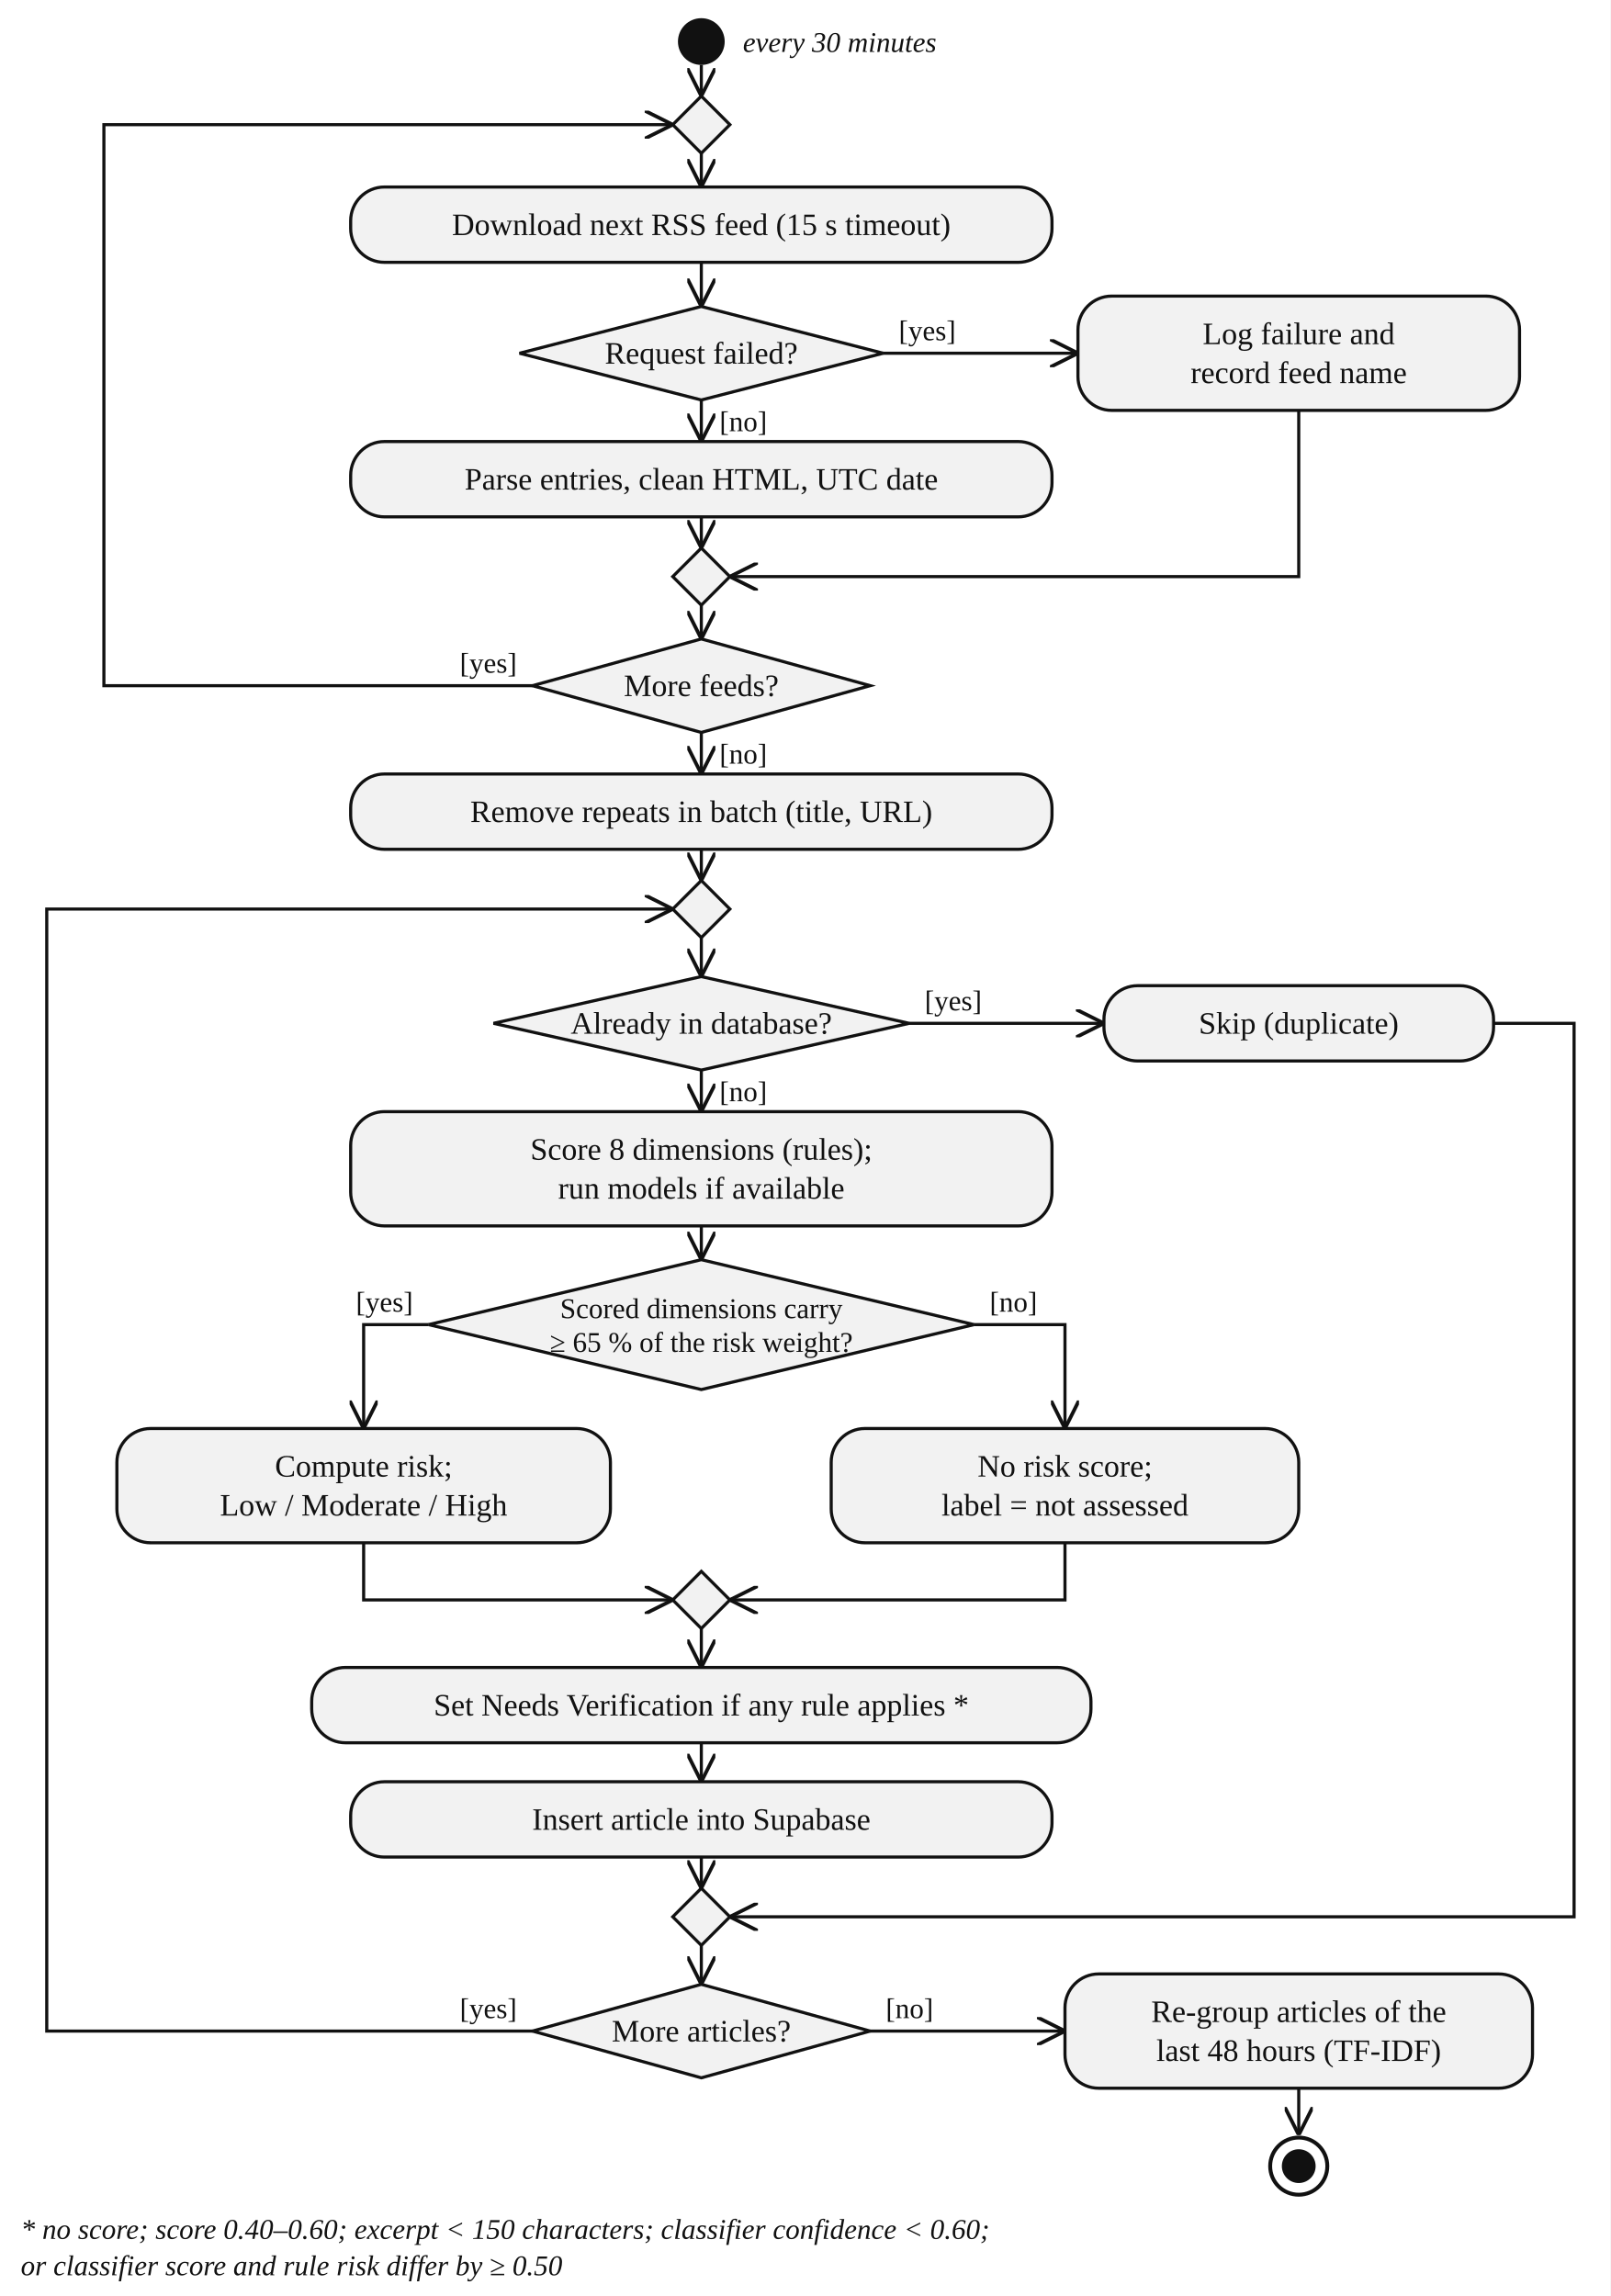
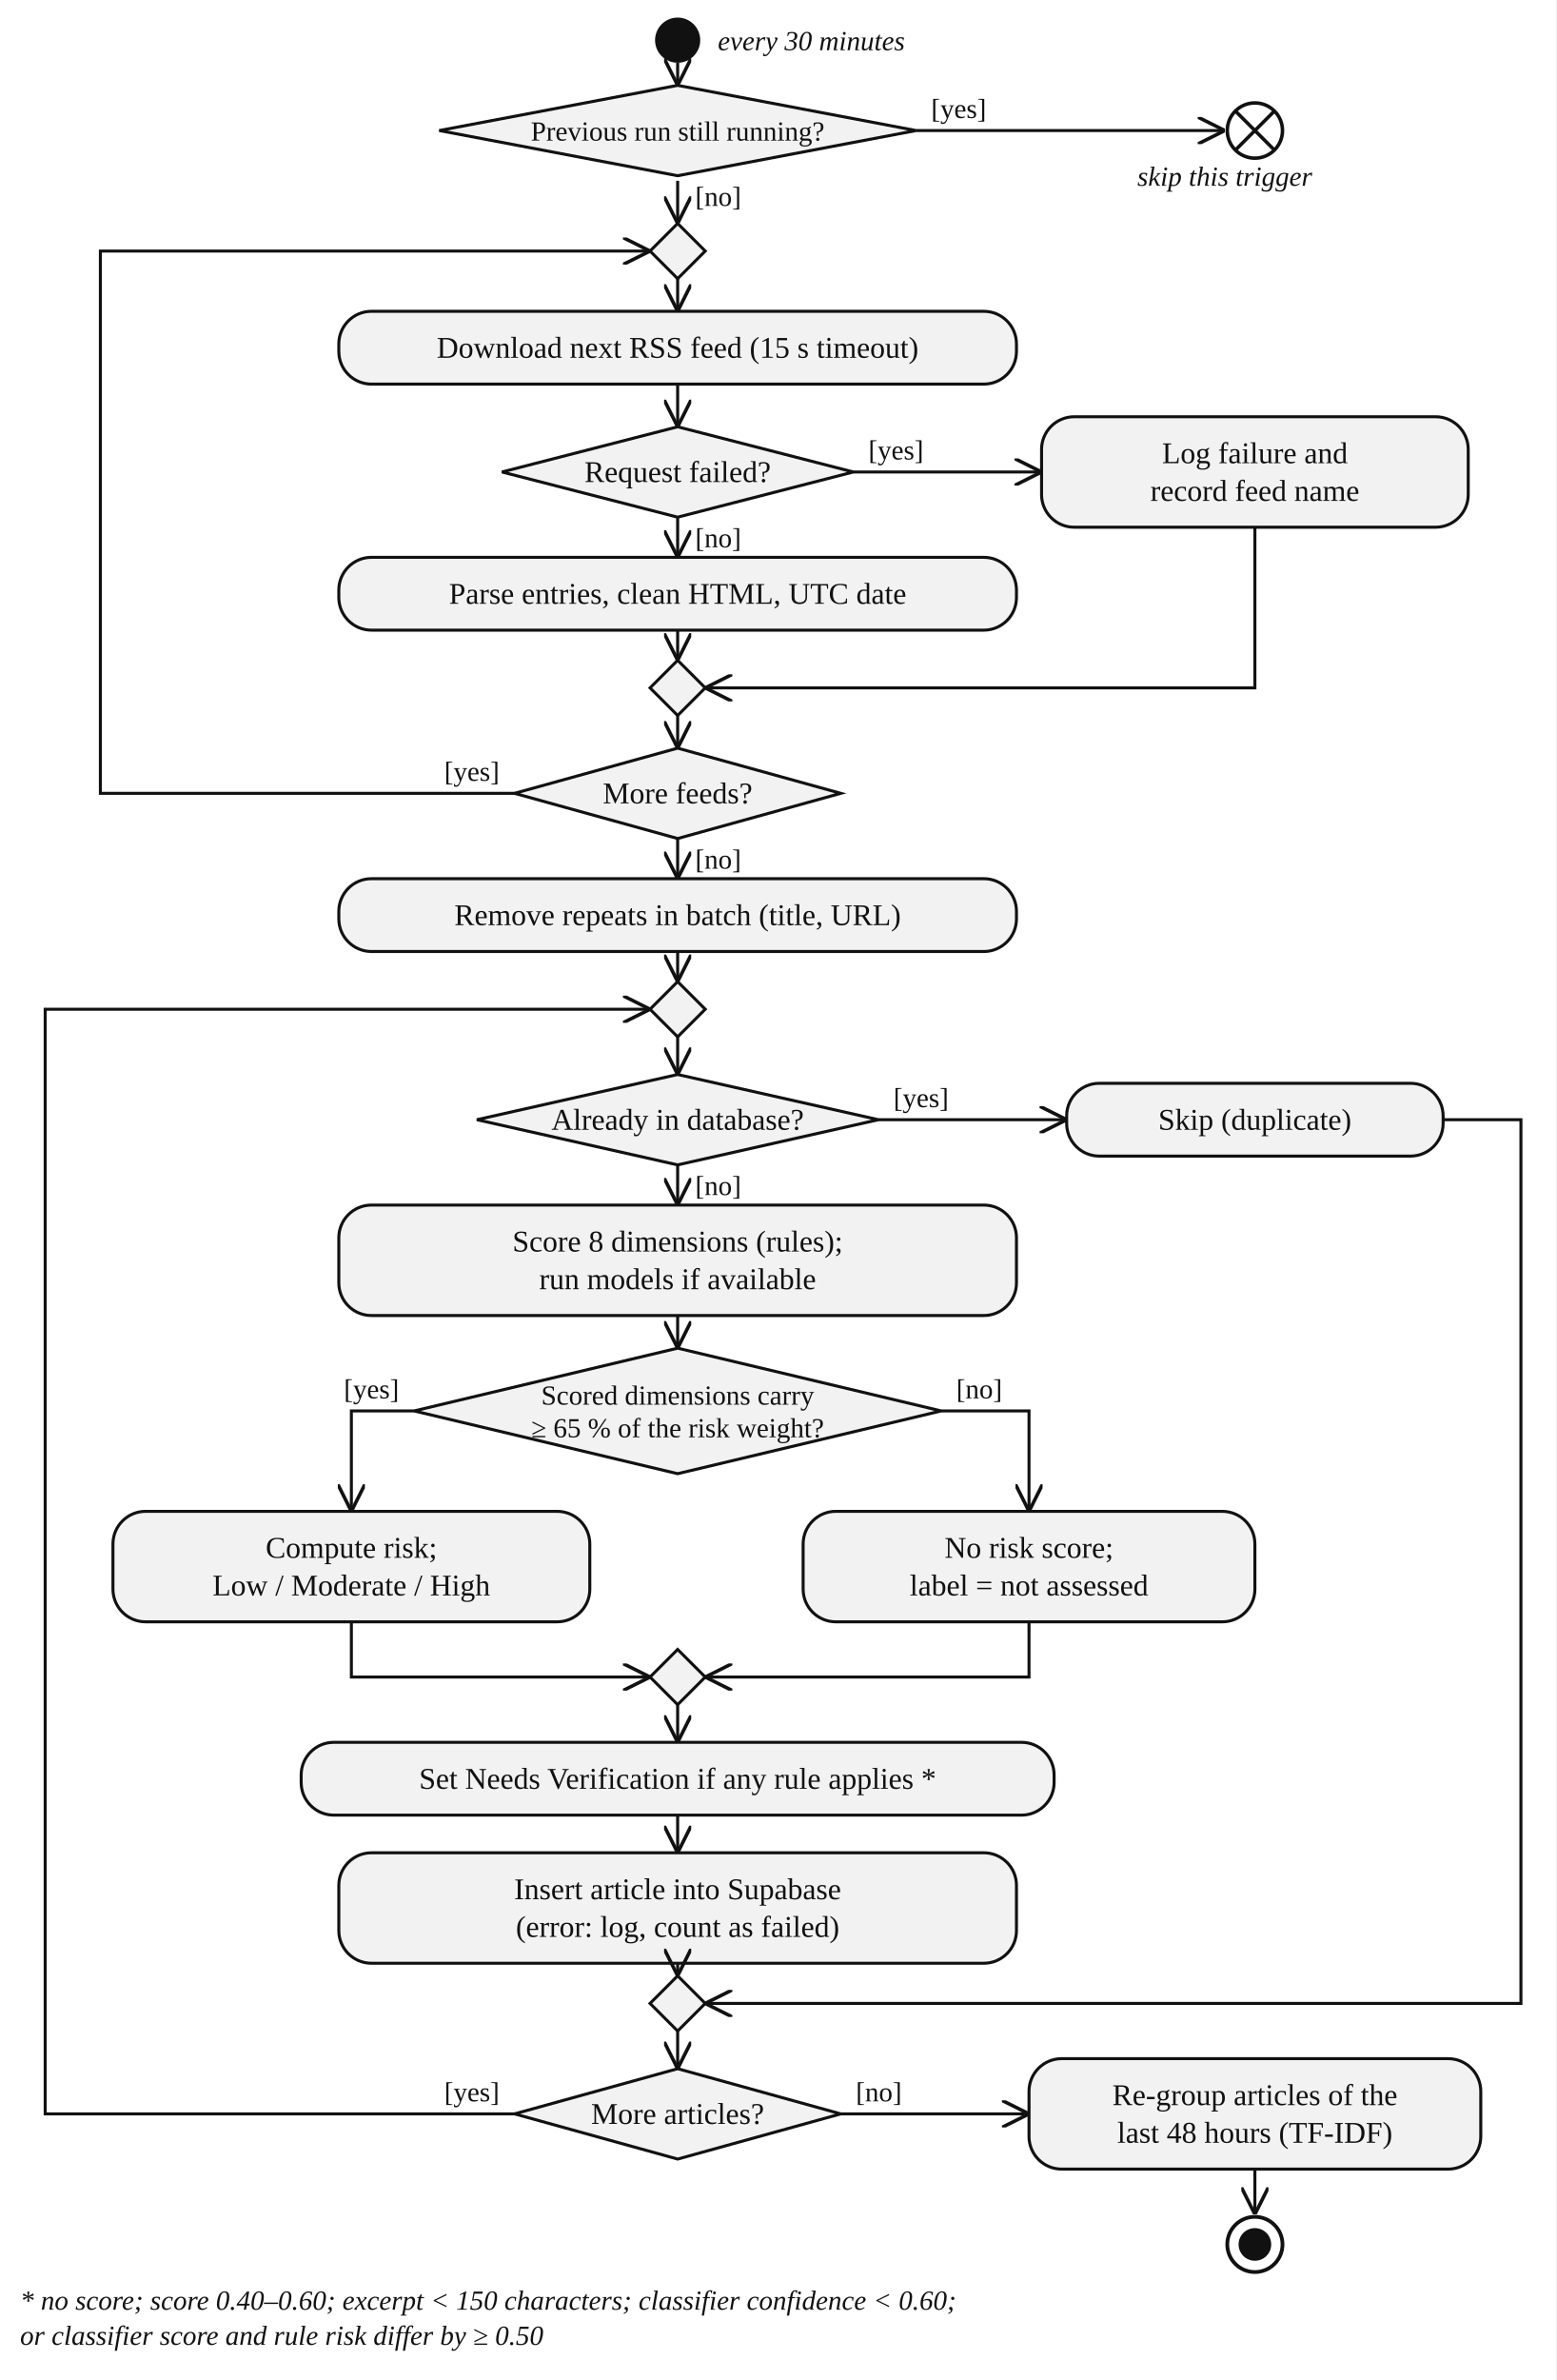
- <svg xmlns="http://www.w3.org/2000/svg" viewBox="0 0 620 884" width="620" height="884">
+ <svg xmlns="http://www.w3.org/2000/svg" viewBox="0 0 620 948" width="620" height="948">
  <defs>
    <marker id="open" viewBox="0 0 10 10" refX="10" refY="5" markerWidth="9" markerHeight="9" orient="auto-start-reverse">
      <path d="M0,0 L10,5 L0,10" fill="none" stroke="#111" stroke-width="1.3" />
    </marker>
    <marker id="solid" viewBox="0 0 10 10" refX="10" refY="5" markerWidth="8" markerHeight="8" orient="auto-start-reverse">
      <path d="M0,0 L10,5 L0,10 z" fill="#111" />
    </marker>
    <marker id="diamond" viewBox="0 0 16 10" refX="16" refY="5" markerWidth="16" markerHeight="10" markerUnits="userSpaceOnUse" orient="auto-start-reverse">
      <path d="M0,5 L8,0 L16,5 L8,10 z" fill="#111" />
    </marker>
  </defs>
  <rect width="100%" height="100%" fill="white" />
  <circle cx="270" cy="16" r="9" fill="#111" />
  <text x="286" y="20" font-size="11" text-anchor="start" font-weight="normal" font-style="italic" font-family="Liberation Serif, Times New Roman, serif" fill="#111">every 30 minutes</text>
-   <polygon points="270,37.0 281.0,48 270,59.0 259.0,48" fill="#f2f2f2" stroke="#111" stroke-width="1.2" />
-   <polyline points="270,25 270,37.0" fill="none" stroke="#111" stroke-width="1.2" marker-end="url(#open)" />
-   <rect x="135.0" y="72" width="270" height="29" rx="13" fill="#f2f2f2" stroke="#111" stroke-width="1.2" />
-   <text x="270" y="90.5" font-size="12" text-anchor="middle" font-weight="normal" font-style="normal" font-family="Liberation Serif, Times New Roman, serif" fill="#111">Download next RSS feed (15 s timeout)</text>
-   <polyline points="270,59.0 270,72" fill="none" stroke="#111" stroke-width="1.2" marker-end="url(#open)" />
-   <polygon points="270,118.0 340.0,136 270,154.0 200.0,136" fill="#f2f2f2" stroke="#111" stroke-width="1.2" />
-   <text x="270" y="140.0" font-size="12" text-anchor="middle" font-weight="normal" font-style="normal" font-family="Liberation Serif, Times New Roman, serif" fill="#111">Request failed?</text>
-   <polyline points="270,101 270,118.0" fill="none" stroke="#111" stroke-width="1.2" marker-end="url(#open)" />
-   <rect x="415.0" y="114.0" width="170" height="44" rx="13" fill="#f2f2f2" stroke="#111" stroke-width="1.2" />
-   <text x="500" y="132.5" font-size="12" text-anchor="middle" font-weight="normal" font-style="normal" font-family="Liberation Serif, Times New Roman, serif" fill="#111">Log failure and</text>
-   <text x="500" y="147.5" font-size="12" text-anchor="middle" font-weight="normal" font-style="normal" font-family="Liberation Serif, Times New Roman, serif" fill="#111">record feed name</text>
-   <polyline points="340.0,136.0 415.0,136.0" fill="none" stroke="#111" stroke-width="1.2" marker-end="url(#open)" />
-   <text x="346.0" y="131.0" font-size="11" text-anchor="start" font-weight="normal" font-style="normal" font-family="Liberation Serif, Times New Roman, serif" fill="#111">[yes]</text>
-   <rect x="135.0" y="170" width="270" height="29" rx="13" fill="#f2f2f2" stroke="#111" stroke-width="1.2" />
-   <text x="270" y="188.5" font-size="12" text-anchor="middle" font-weight="normal" font-style="normal" font-family="Liberation Serif, Times New Roman, serif" fill="#111">Parse entries, clean HTML, UTC date</text>
-   <polyline points="270,154.0 270,170" fill="none" stroke="#111" stroke-width="1.2" marker-end="url(#open)" />
-   <text x="277" y="166.0" font-size="11" text-anchor="start" font-weight="normal" font-style="normal" font-family="Liberation Serif, Times New Roman, serif" fill="#111">[no]</text>
-   <polygon points="270,211.0 281.0,222 270,233.0 259.0,222" fill="#f2f2f2" stroke="#111" stroke-width="1.2" />
-   <polyline points="270,199 270,211.0" fill="none" stroke="#111" stroke-width="1.2" marker-end="url(#open)" />
-   <polyline points="500,158.0 500,222.0 281.0,222.0" fill="none" stroke="#111" stroke-width="1.2" marker-end="url(#open)" />
-   <polygon points="270,246.0 335.0,264 270,282.0 205.0,264" fill="#f2f2f2" stroke="#111" stroke-width="1.2" />
-   <text x="270" y="268.0" font-size="12" text-anchor="middle" font-weight="normal" font-style="normal" font-family="Liberation Serif, Times New Roman, serif" fill="#111">More feeds?</text>
-   <polyline points="270,233.0 270,246.0" fill="none" stroke="#111" stroke-width="1.2" marker-end="url(#open)" />
-   <polyline points="205.0,264.0 40,264.0 40,48.0 259.0,48.0" fill="none" stroke="#111" stroke-width="1.2" marker-end="url(#open)" />
-   <text x="199.0" y="259.0" font-size="11" text-anchor="end" font-weight="normal" font-style="normal" font-family="Liberation Serif, Times New Roman, serif" fill="#111">[yes]</text>
-   <rect x="135.0" y="298" width="270" height="29" rx="13" fill="#f2f2f2" stroke="#111" stroke-width="1.2" />
-   <text x="270" y="316.5" font-size="12" text-anchor="middle" font-weight="normal" font-style="normal" font-family="Liberation Serif, Times New Roman, serif" fill="#111">Remove repeats in batch (title, URL)</text>
-   <polyline points="270,282.0 270,298" fill="none" stroke="#111" stroke-width="1.2" marker-end="url(#open)" />
-   <text x="277" y="294.0" font-size="11" text-anchor="start" font-weight="normal" font-style="normal" font-family="Liberation Serif, Times New Roman, serif" fill="#111">[no]</text>
-   <polygon points="270,339.0 281.0,350 270,361.0 259.0,350" fill="#f2f2f2" stroke="#111" stroke-width="1.2" />
-   <polyline points="270,327 270,339.0" fill="none" stroke="#111" stroke-width="1.2" marker-end="url(#open)" />
-   <polygon points="270,376.0 350.0,394 270,412.0 190.0,394" fill="#f2f2f2" stroke="#111" stroke-width="1.2" />
-   <text x="270" y="398.0" font-size="12" text-anchor="middle" font-weight="normal" font-style="normal" font-family="Liberation Serif, Times New Roman, serif" fill="#111">Already in database?</text>
-   <polyline points="270,361.0 270,376.0" fill="none" stroke="#111" stroke-width="1.2" marker-end="url(#open)" />
-   <rect x="425.0" y="379.5" width="150" height="29" rx="13" fill="#f2f2f2" stroke="#111" stroke-width="1.2" />
-   <text x="500" y="398.0" font-size="12" text-anchor="middle" font-weight="normal" font-style="normal" font-family="Liberation Serif, Times New Roman, serif" fill="#111">Skip (duplicate)</text>
-   <polyline points="350.0,394.0 425.0,394.0" fill="none" stroke="#111" stroke-width="1.2" marker-end="url(#open)" />
-   <text x="356.0" y="389.0" font-size="11" text-anchor="start" font-weight="normal" font-style="normal" font-family="Liberation Serif, Times New Roman, serif" fill="#111">[yes]</text>
-   <rect x="135.0" y="428" width="270" height="44" rx="13" fill="#f2f2f2" stroke="#111" stroke-width="1.2" />
-   <text x="270" y="446.5" font-size="12" text-anchor="middle" font-weight="normal" font-style="normal" font-family="Liberation Serif, Times New Roman, serif" fill="#111">Score 8 dimensions (rules);</text>
-   <text x="270" y="461.5" font-size="12" text-anchor="middle" font-weight="normal" font-style="normal" font-family="Liberation Serif, Times New Roman, serif" fill="#111">run models if available</text>
-   <polyline points="270,412.0 270,428" fill="none" stroke="#111" stroke-width="1.2" marker-end="url(#open)" />
-   <text x="277" y="424.0" font-size="11" text-anchor="start" font-weight="normal" font-style="normal" font-family="Liberation Serif, Times New Roman, serif" fill="#111">[no]</text>
-   <polygon points="270,485.0 375.0,510 270,535.0 165.0,510" fill="#f2f2f2" stroke="#111" stroke-width="1.2" />
-   <text x="270" y="507.5" font-size="11" text-anchor="middle" font-weight="normal" font-style="normal" font-family="Liberation Serif, Times New Roman, serif" fill="#111">Scored dimensions carry</text>
-   <text x="270" y="520.5" font-size="11" text-anchor="middle" font-weight="normal" font-style="normal" font-family="Liberation Serif, Times New Roman, serif" fill="#111">≥ 65 % of the risk weight?</text>
-   <polyline points="270,472 270,485.0" fill="none" stroke="#111" stroke-width="1.2" marker-end="url(#open)" />
-   <rect x="45.0" y="550" width="190" height="44" rx="13" fill="#f2f2f2" stroke="#111" stroke-width="1.2" />
-   <text x="140" y="568.5" font-size="12" text-anchor="middle" font-weight="normal" font-style="normal" font-family="Liberation Serif, Times New Roman, serif" fill="#111">Compute risk;</text>
-   <text x="140" y="583.5" font-size="12" text-anchor="middle" font-weight="normal" font-style="normal" font-family="Liberation Serif, Times New Roman, serif" fill="#111">Low / Moderate / High</text>
-   <rect x="320.0" y="550" width="180" height="44" rx="13" fill="#f2f2f2" stroke="#111" stroke-width="1.2" />
-   <text x="410" y="568.5" font-size="12" text-anchor="middle" font-weight="normal" font-style="normal" font-family="Liberation Serif, Times New Roman, serif" fill="#111">No risk score;</text>
-   <text x="410" y="583.5" font-size="12" text-anchor="middle" font-weight="normal" font-style="normal" font-family="Liberation Serif, Times New Roman, serif" fill="#111">label = not assessed</text>
-   <polyline points="165.0,510.0 140,510.0 140,550" fill="none" stroke="#111" stroke-width="1.2" marker-end="url(#open)" />
-   <text x="159.0" y="505.0" font-size="11" text-anchor="end" font-weight="normal" font-style="normal" font-family="Liberation Serif, Times New Roman, serif" fill="#111">[yes]</text>
-   <polyline points="375.0,510.0 410,510.0 410,550" fill="none" stroke="#111" stroke-width="1.2" marker-end="url(#open)" />
-   <text x="381.0" y="505.0" font-size="11" text-anchor="start" font-weight="normal" font-style="normal" font-family="Liberation Serif, Times New Roman, serif" fill="#111">[no]</text>
-   <polygon points="270,605.0 281.0,616 270,627.0 259.0,616" fill="#f2f2f2" stroke="#111" stroke-width="1.2" />
-   <polyline points="140,594 140,616.0 259.0,616.0" fill="none" stroke="#111" stroke-width="1.2" marker-end="url(#open)" />
-   <polyline points="410,594 410,616.0 281.0,616.0" fill="none" stroke="#111" stroke-width="1.2" marker-end="url(#open)" />
-   <rect x="120.0" y="642" width="300" height="29" rx="13" fill="#f2f2f2" stroke="#111" stroke-width="1.2" />
-   <text x="270" y="660.5" font-size="12" text-anchor="middle" font-weight="normal" font-style="normal" font-family="Liberation Serif, Times New Roman, serif" fill="#111">Set Needs Verification if any rule applies *</text>
-   <polyline points="270,627.0 270,642" fill="none" stroke="#111" stroke-width="1.2" marker-end="url(#open)" />
-   <rect x="135.0" y="686" width="270" height="29" rx="13" fill="#f2f2f2" stroke="#111" stroke-width="1.2" />
-   <text x="270" y="704.5" font-size="12" text-anchor="middle" font-weight="normal" font-style="normal" font-family="Liberation Serif, Times New Roman, serif" fill="#111">Insert article into Supabase</text>
-   <polyline points="270,671 270,686" fill="none" stroke="#111" stroke-width="1.2" marker-end="url(#open)" />
-   <polygon points="270,727.0 281.0,738 270,749.0 259.0,738" fill="#f2f2f2" stroke="#111" stroke-width="1.2" />
-   <polyline points="270,715 270,727.0" fill="none" stroke="#111" stroke-width="1.2" marker-end="url(#open)" />
-   <polyline points="575.0,394.0 606,394.0 606,738.0 281.0,738.0" fill="none" stroke="#111" stroke-width="1.2" marker-end="url(#open)" />
-   <polygon points="270,764.0 335.0,782 270,800.0 205.0,782" fill="#f2f2f2" stroke="#111" stroke-width="1.2" />
-   <text x="270" y="786.0" font-size="12" text-anchor="middle" font-weight="normal" font-style="normal" font-family="Liberation Serif, Times New Roman, serif" fill="#111">More articles?</text>
-   <polyline points="270,749.0 270,764.0" fill="none" stroke="#111" stroke-width="1.2" marker-end="url(#open)" />
-   <polyline points="205.0,782.0 18,782.0 18,350.0 259.0,350.0" fill="none" stroke="#111" stroke-width="1.2" marker-end="url(#open)" />
-   <text x="199.0" y="777.0" font-size="11" text-anchor="end" font-weight="normal" font-style="normal" font-family="Liberation Serif, Times New Roman, serif" fill="#111">[yes]</text>
-   <rect x="410.0" y="760.0" width="180" height="44" rx="13" fill="#f2f2f2" stroke="#111" stroke-width="1.2" />
-   <text x="500" y="778.5" font-size="12" text-anchor="middle" font-weight="normal" font-style="normal" font-family="Liberation Serif, Times New Roman, serif" fill="#111">Re-group articles of the</text>
-   <text x="500" y="793.5" font-size="12" text-anchor="middle" font-weight="normal" font-style="normal" font-family="Liberation Serif, Times New Roman, serif" fill="#111">last 48 hours (TF-IDF)</text>
-   <polyline points="335.0,782.0 410.0,782.0" fill="none" stroke="#111" stroke-width="1.2" marker-end="url(#open)" />
-   <text x="341.0" y="777.0" font-size="11" text-anchor="start" font-weight="normal" font-style="normal" font-family="Liberation Serif, Times New Roman, serif" fill="#111">[no]</text>
-   <polyline points="500.0,804.0 500.0,822" fill="none" stroke="#111" stroke-width="1.2" marker-end="url(#open)" />
-   <circle cx="500.0" cy="834" r="11" fill="white" stroke="#111" stroke-width="1.5" />
-   <circle cx="500.0" cy="834" r="6.5" fill="#111" />
-   <text x="8" y="862" font-size="11" text-anchor="start" font-weight="normal" font-style="italic" font-family="Liberation Serif, Times New Roman, serif" fill="#111">* no score; score 0.40–0.60; excerpt &lt; 150 characters; classifier confidence &lt; 0.60;</text>
-   <text x="8" y="876" font-size="11" text-anchor="start" font-weight="normal" font-style="italic" font-family="Liberation Serif, Times New Roman, serif" fill="#111">  or classifier score and rule risk differ by ≥ 0.50</text>
+   <polygon points="270,34.0 365.0,52 270,70.0 175.0,52" fill="#f2f2f2" stroke="#111" stroke-width="1.2" />
+   <text x="270" y="56.0" font-size="11" text-anchor="middle" font-weight="normal" font-style="normal" font-family="Liberation Serif, Times New Roman, serif" fill="#111">Previous run still running?</text>
+   <polyline points="270,25 270,34.0" fill="none" stroke="#111" stroke-width="1.2" marker-end="url(#open)" />
+   <polyline points="365.0,52.0 488,52.0" fill="none" stroke="#111" stroke-width="1.2" marker-end="url(#open)" />
+   <text x="371.0" y="47.0" font-size="11" text-anchor="start" font-weight="normal" font-style="normal" font-family="Liberation Serif, Times New Roman, serif" fill="#111">[yes]</text>
+   <text x="488" y="74.0" font-size="11" text-anchor="middle" font-weight="normal" font-style="italic" font-family="Liberation Serif, Times New Roman, serif" fill="#111">skip this trigger</text>
+   <circle cx="500" cy="52.0" r="11" fill="white" stroke="#111" stroke-width="1.4" />
+   <path d="M492.2,44.2 L507.8,59.8 M492.2,59.8 L507.8,44.2" stroke="#111" stroke-width="1.4" />
+   <text x="277" y="82.0" font-size="11" text-anchor="start" font-weight="normal" font-style="normal" font-family="Liberation Serif, Times New Roman, serif" fill="#111">[no]</text>
+   <g transform="translate(0,52)">
+     <polygon points="270,37.0 281.0,48 270,59.0 259.0,48" fill="#f2f2f2" stroke="#111" stroke-width="1.2" />
+     <polyline points="270,20.0 270,37.0" fill="none" stroke="#111" stroke-width="1.2" marker-end="url(#open)" />
+     <rect x="135.0" y="72" width="270" height="29" rx="13" fill="#f2f2f2" stroke="#111" stroke-width="1.2" />
+     <text x="270" y="90.5" font-size="12" text-anchor="middle" font-weight="normal" font-style="normal" font-family="Liberation Serif, Times New Roman, serif" fill="#111">Download next RSS feed (15 s timeout)</text>
+     <polyline points="270,59.0 270,72" fill="none" stroke="#111" stroke-width="1.2" marker-end="url(#open)" />
+     <polygon points="270,118.0 340.0,136 270,154.0 200.0,136" fill="#f2f2f2" stroke="#111" stroke-width="1.2" />
+     <text x="270" y="140.0" font-size="12" text-anchor="middle" font-weight="normal" font-style="normal" font-family="Liberation Serif, Times New Roman, serif" fill="#111">Request failed?</text>
+     <polyline points="270,101 270,118.0" fill="none" stroke="#111" stroke-width="1.2" marker-end="url(#open)" />
+     <rect x="415.0" y="114.0" width="170" height="44" rx="13" fill="#f2f2f2" stroke="#111" stroke-width="1.2" />
+     <text x="500" y="132.5" font-size="12" text-anchor="middle" font-weight="normal" font-style="normal" font-family="Liberation Serif, Times New Roman, serif" fill="#111">Log failure and</text>
+     <text x="500" y="147.5" font-size="12" text-anchor="middle" font-weight="normal" font-style="normal" font-family="Liberation Serif, Times New Roman, serif" fill="#111">record feed name</text>
+     <polyline points="340.0,136.0 415.0,136.0" fill="none" stroke="#111" stroke-width="1.2" marker-end="url(#open)" />
+     <text x="346.0" y="131.0" font-size="11" text-anchor="start" font-weight="normal" font-style="normal" font-family="Liberation Serif, Times New Roman, serif" fill="#111">[yes]</text>
+     <rect x="135.0" y="170" width="270" height="29" rx="13" fill="#f2f2f2" stroke="#111" stroke-width="1.2" />
+     <text x="270" y="188.5" font-size="12" text-anchor="middle" font-weight="normal" font-style="normal" font-family="Liberation Serif, Times New Roman, serif" fill="#111">Parse entries, clean HTML, UTC date</text>
+     <polyline points="270,154.0 270,170" fill="none" stroke="#111" stroke-width="1.2" marker-end="url(#open)" />
+     <text x="277" y="166.0" font-size="11" text-anchor="start" font-weight="normal" font-style="normal" font-family="Liberation Serif, Times New Roman, serif" fill="#111">[no]</text>
+     <polygon points="270,211.0 281.0,222 270,233.0 259.0,222" fill="#f2f2f2" stroke="#111" stroke-width="1.2" />
+     <polyline points="270,199 270,211.0" fill="none" stroke="#111" stroke-width="1.2" marker-end="url(#open)" />
+     <polyline points="500,158.0 500,222.0 281.0,222.0" fill="none" stroke="#111" stroke-width="1.2" marker-end="url(#open)" />
+     <polygon points="270,246.0 335.0,264 270,282.0 205.0,264" fill="#f2f2f2" stroke="#111" stroke-width="1.2" />
+     <text x="270" y="268.0" font-size="12" text-anchor="middle" font-weight="normal" font-style="normal" font-family="Liberation Serif, Times New Roman, serif" fill="#111">More feeds?</text>
+     <polyline points="270,233.0 270,246.0" fill="none" stroke="#111" stroke-width="1.2" marker-end="url(#open)" />
+     <polyline points="205.0,264.0 40,264.0 40,48.0 259.0,48.0" fill="none" stroke="#111" stroke-width="1.2" marker-end="url(#open)" />
+     <text x="199.0" y="259.0" font-size="11" text-anchor="end" font-weight="normal" font-style="normal" font-family="Liberation Serif, Times New Roman, serif" fill="#111">[yes]</text>
+     <rect x="135.0" y="298" width="270" height="29" rx="13" fill="#f2f2f2" stroke="#111" stroke-width="1.2" />
+     <text x="270" y="316.5" font-size="12" text-anchor="middle" font-weight="normal" font-style="normal" font-family="Liberation Serif, Times New Roman, serif" fill="#111">Remove repeats in batch (title, URL)</text>
+     <polyline points="270,282.0 270,298" fill="none" stroke="#111" stroke-width="1.2" marker-end="url(#open)" />
+     <text x="277" y="294.0" font-size="11" text-anchor="start" font-weight="normal" font-style="normal" font-family="Liberation Serif, Times New Roman, serif" fill="#111">[no]</text>
+     <polygon points="270,339.0 281.0,350 270,361.0 259.0,350" fill="#f2f2f2" stroke="#111" stroke-width="1.2" />
+     <polyline points="270,327 270,339.0" fill="none" stroke="#111" stroke-width="1.2" marker-end="url(#open)" />
+     <polygon points="270,376.0 350.0,394 270,412.0 190.0,394" fill="#f2f2f2" stroke="#111" stroke-width="1.2" />
+     <text x="270" y="398.0" font-size="12" text-anchor="middle" font-weight="normal" font-style="normal" font-family="Liberation Serif, Times New Roman, serif" fill="#111">Already in database?</text>
+     <polyline points="270,361.0 270,376.0" fill="none" stroke="#111" stroke-width="1.2" marker-end="url(#open)" />
+     <rect x="425.0" y="379.5" width="150" height="29" rx="13" fill="#f2f2f2" stroke="#111" stroke-width="1.2" />
+     <text x="500" y="398.0" font-size="12" text-anchor="middle" font-weight="normal" font-style="normal" font-family="Liberation Serif, Times New Roman, serif" fill="#111">Skip (duplicate)</text>
+     <polyline points="350.0,394.0 425.0,394.0" fill="none" stroke="#111" stroke-width="1.2" marker-end="url(#open)" />
+     <text x="356.0" y="389.0" font-size="11" text-anchor="start" font-weight="normal" font-style="normal" font-family="Liberation Serif, Times New Roman, serif" fill="#111">[yes]</text>
+     <rect x="135.0" y="428" width="270" height="44" rx="13" fill="#f2f2f2" stroke="#111" stroke-width="1.2" />
+     <text x="270" y="446.5" font-size="12" text-anchor="middle" font-weight="normal" font-style="normal" font-family="Liberation Serif, Times New Roman, serif" fill="#111">Score 8 dimensions (rules);</text>
+     <text x="270" y="461.5" font-size="12" text-anchor="middle" font-weight="normal" font-style="normal" font-family="Liberation Serif, Times New Roman, serif" fill="#111">run models if available</text>
+     <polyline points="270,412.0 270,428" fill="none" stroke="#111" stroke-width="1.2" marker-end="url(#open)" />
+     <text x="277" y="424.0" font-size="11" text-anchor="start" font-weight="normal" font-style="normal" font-family="Liberation Serif, Times New Roman, serif" fill="#111">[no]</text>
+     <polygon points="270,485.0 375.0,510 270,535.0 165.0,510" fill="#f2f2f2" stroke="#111" stroke-width="1.2" />
+     <text x="270" y="507.5" font-size="11" text-anchor="middle" font-weight="normal" font-style="normal" font-family="Liberation Serif, Times New Roman, serif" fill="#111">Scored dimensions carry</text>
+     <text x="270" y="520.5" font-size="11" text-anchor="middle" font-weight="normal" font-style="normal" font-family="Liberation Serif, Times New Roman, serif" fill="#111">≥ 65 % of the risk weight?</text>
+     <polyline points="270,472 270,485.0" fill="none" stroke="#111" stroke-width="1.2" marker-end="url(#open)" />
+     <rect x="45.0" y="550" width="190" height="44" rx="13" fill="#f2f2f2" stroke="#111" stroke-width="1.2" />
+     <text x="140" y="568.5" font-size="12" text-anchor="middle" font-weight="normal" font-style="normal" font-family="Liberation Serif, Times New Roman, serif" fill="#111">Compute risk;</text>
+     <text x="140" y="583.5" font-size="12" text-anchor="middle" font-weight="normal" font-style="normal" font-family="Liberation Serif, Times New Roman, serif" fill="#111">Low / Moderate / High</text>
+     <rect x="320.0" y="550" width="180" height="44" rx="13" fill="#f2f2f2" stroke="#111" stroke-width="1.2" />
+     <text x="410" y="568.5" font-size="12" text-anchor="middle" font-weight="normal" font-style="normal" font-family="Liberation Serif, Times New Roman, serif" fill="#111">No risk score;</text>
+     <text x="410" y="583.5" font-size="12" text-anchor="middle" font-weight="normal" font-style="normal" font-family="Liberation Serif, Times New Roman, serif" fill="#111">label = not assessed</text>
+     <polyline points="165.0,510.0 140,510.0 140,550" fill="none" stroke="#111" stroke-width="1.2" marker-end="url(#open)" />
+     <text x="159.0" y="505.0" font-size="11" text-anchor="end" font-weight="normal" font-style="normal" font-family="Liberation Serif, Times New Roman, serif" fill="#111">[yes]</text>
+     <polyline points="375.0,510.0 410,510.0 410,550" fill="none" stroke="#111" stroke-width="1.2" marker-end="url(#open)" />
+     <text x="381.0" y="505.0" font-size="11" text-anchor="start" font-weight="normal" font-style="normal" font-family="Liberation Serif, Times New Roman, serif" fill="#111">[no]</text>
+     <polygon points="270,605.0 281.0,616 270,627.0 259.0,616" fill="#f2f2f2" stroke="#111" stroke-width="1.2" />
+     <polyline points="140,594 140,616.0 259.0,616.0" fill="none" stroke="#111" stroke-width="1.2" marker-end="url(#open)" />
+     <polyline points="410,594 410,616.0 281.0,616.0" fill="none" stroke="#111" stroke-width="1.2" marker-end="url(#open)" />
+     <rect x="120.0" y="642" width="300" height="29" rx="13" fill="#f2f2f2" stroke="#111" stroke-width="1.2" />
+     <text x="270" y="660.5" font-size="12" text-anchor="middle" font-weight="normal" font-style="normal" font-family="Liberation Serif, Times New Roman, serif" fill="#111">Set Needs Verification if any rule applies *</text>
+     <polyline points="270,627.0 270,642" fill="none" stroke="#111" stroke-width="1.2" marker-end="url(#open)" />
+     <rect x="135.0" y="686" width="270" height="44" rx="13" fill="#f2f2f2" stroke="#111" stroke-width="1.2" />
+     <text x="270" y="704.5" font-size="12" text-anchor="middle" font-weight="normal" font-style="normal" font-family="Liberation Serif, Times New Roman, serif" fill="#111">Insert article into Supabase</text>
+     <text x="270" y="719.5" font-size="12" text-anchor="middle" font-weight="normal" font-style="normal" font-family="Liberation Serif, Times New Roman, serif" fill="#111">(error: log, count as failed)</text>
+     <polyline points="270,671 270,686" fill="none" stroke="#111" stroke-width="1.2" marker-end="url(#open)" />
+     <polygon points="270,735.0 281.0,746 270,757.0 259.0,746" fill="#f2f2f2" stroke="#111" stroke-width="1.2" />
+     <polyline points="270,730 270,735.0" fill="none" stroke="#111" stroke-width="1.2" marker-end="url(#open)" />
+     <polyline points="575.0,394.0 606,394.0 606,746.0 281.0,746.0" fill="none" stroke="#111" stroke-width="1.2" marker-end="url(#open)" />
+     <polygon points="270,772.0 335.0,790 270,808.0 205.0,790" fill="#f2f2f2" stroke="#111" stroke-width="1.2" />
+     <text x="270" y="794.0" font-size="12" text-anchor="middle" font-weight="normal" font-style="normal" font-family="Liberation Serif, Times New Roman, serif" fill="#111">More articles?</text>
+     <polyline points="270,757.0 270,772.0" fill="none" stroke="#111" stroke-width="1.2" marker-end="url(#open)" />
+     <polyline points="205.0,790.0 18,790.0 18,350.0 259.0,350.0" fill="none" stroke="#111" stroke-width="1.2" marker-end="url(#open)" />
+     <text x="199.0" y="785.0" font-size="11" text-anchor="end" font-weight="normal" font-style="normal" font-family="Liberation Serif, Times New Roman, serif" fill="#111">[yes]</text>
+     <rect x="410.0" y="768.0" width="180" height="44" rx="13" fill="#f2f2f2" stroke="#111" stroke-width="1.2" />
+     <text x="500" y="786.5" font-size="12" text-anchor="middle" font-weight="normal" font-style="normal" font-family="Liberation Serif, Times New Roman, serif" fill="#111">Re-group articles of the</text>
+     <text x="500" y="801.5" font-size="12" text-anchor="middle" font-weight="normal" font-style="normal" font-family="Liberation Serif, Times New Roman, serif" fill="#111">last 48 hours (TF-IDF)</text>
+     <polyline points="335.0,790.0 410.0,790.0" fill="none" stroke="#111" stroke-width="1.2" marker-end="url(#open)" />
+     <text x="341.0" y="785.0" font-size="11" text-anchor="start" font-weight="normal" font-style="normal" font-family="Liberation Serif, Times New Roman, serif" fill="#111">[no]</text>
+     <polyline points="500.0,812.0 500.0,830" fill="none" stroke="#111" stroke-width="1.2" marker-end="url(#open)" />
+     <circle cx="500.0" cy="842" r="11" fill="white" stroke="#111" stroke-width="1.5" />
+     <circle cx="500.0" cy="842" r="6.5" fill="#111" />
+   </g>
+   <text x="8" y="920" font-size="11" text-anchor="start" font-weight="normal" font-style="italic" font-family="Liberation Serif, Times New Roman, serif" fill="#111">* no score; score 0.40–0.60; excerpt &lt; 150 characters; classifier confidence &lt; 0.60;</text>
+   <text x="8" y="934" font-size="11" text-anchor="start" font-weight="normal" font-style="italic" font-family="Liberation Serif, Times New Roman, serif" fill="#111">  or classifier score and rule risk differ by ≥ 0.50</text>
</svg>
